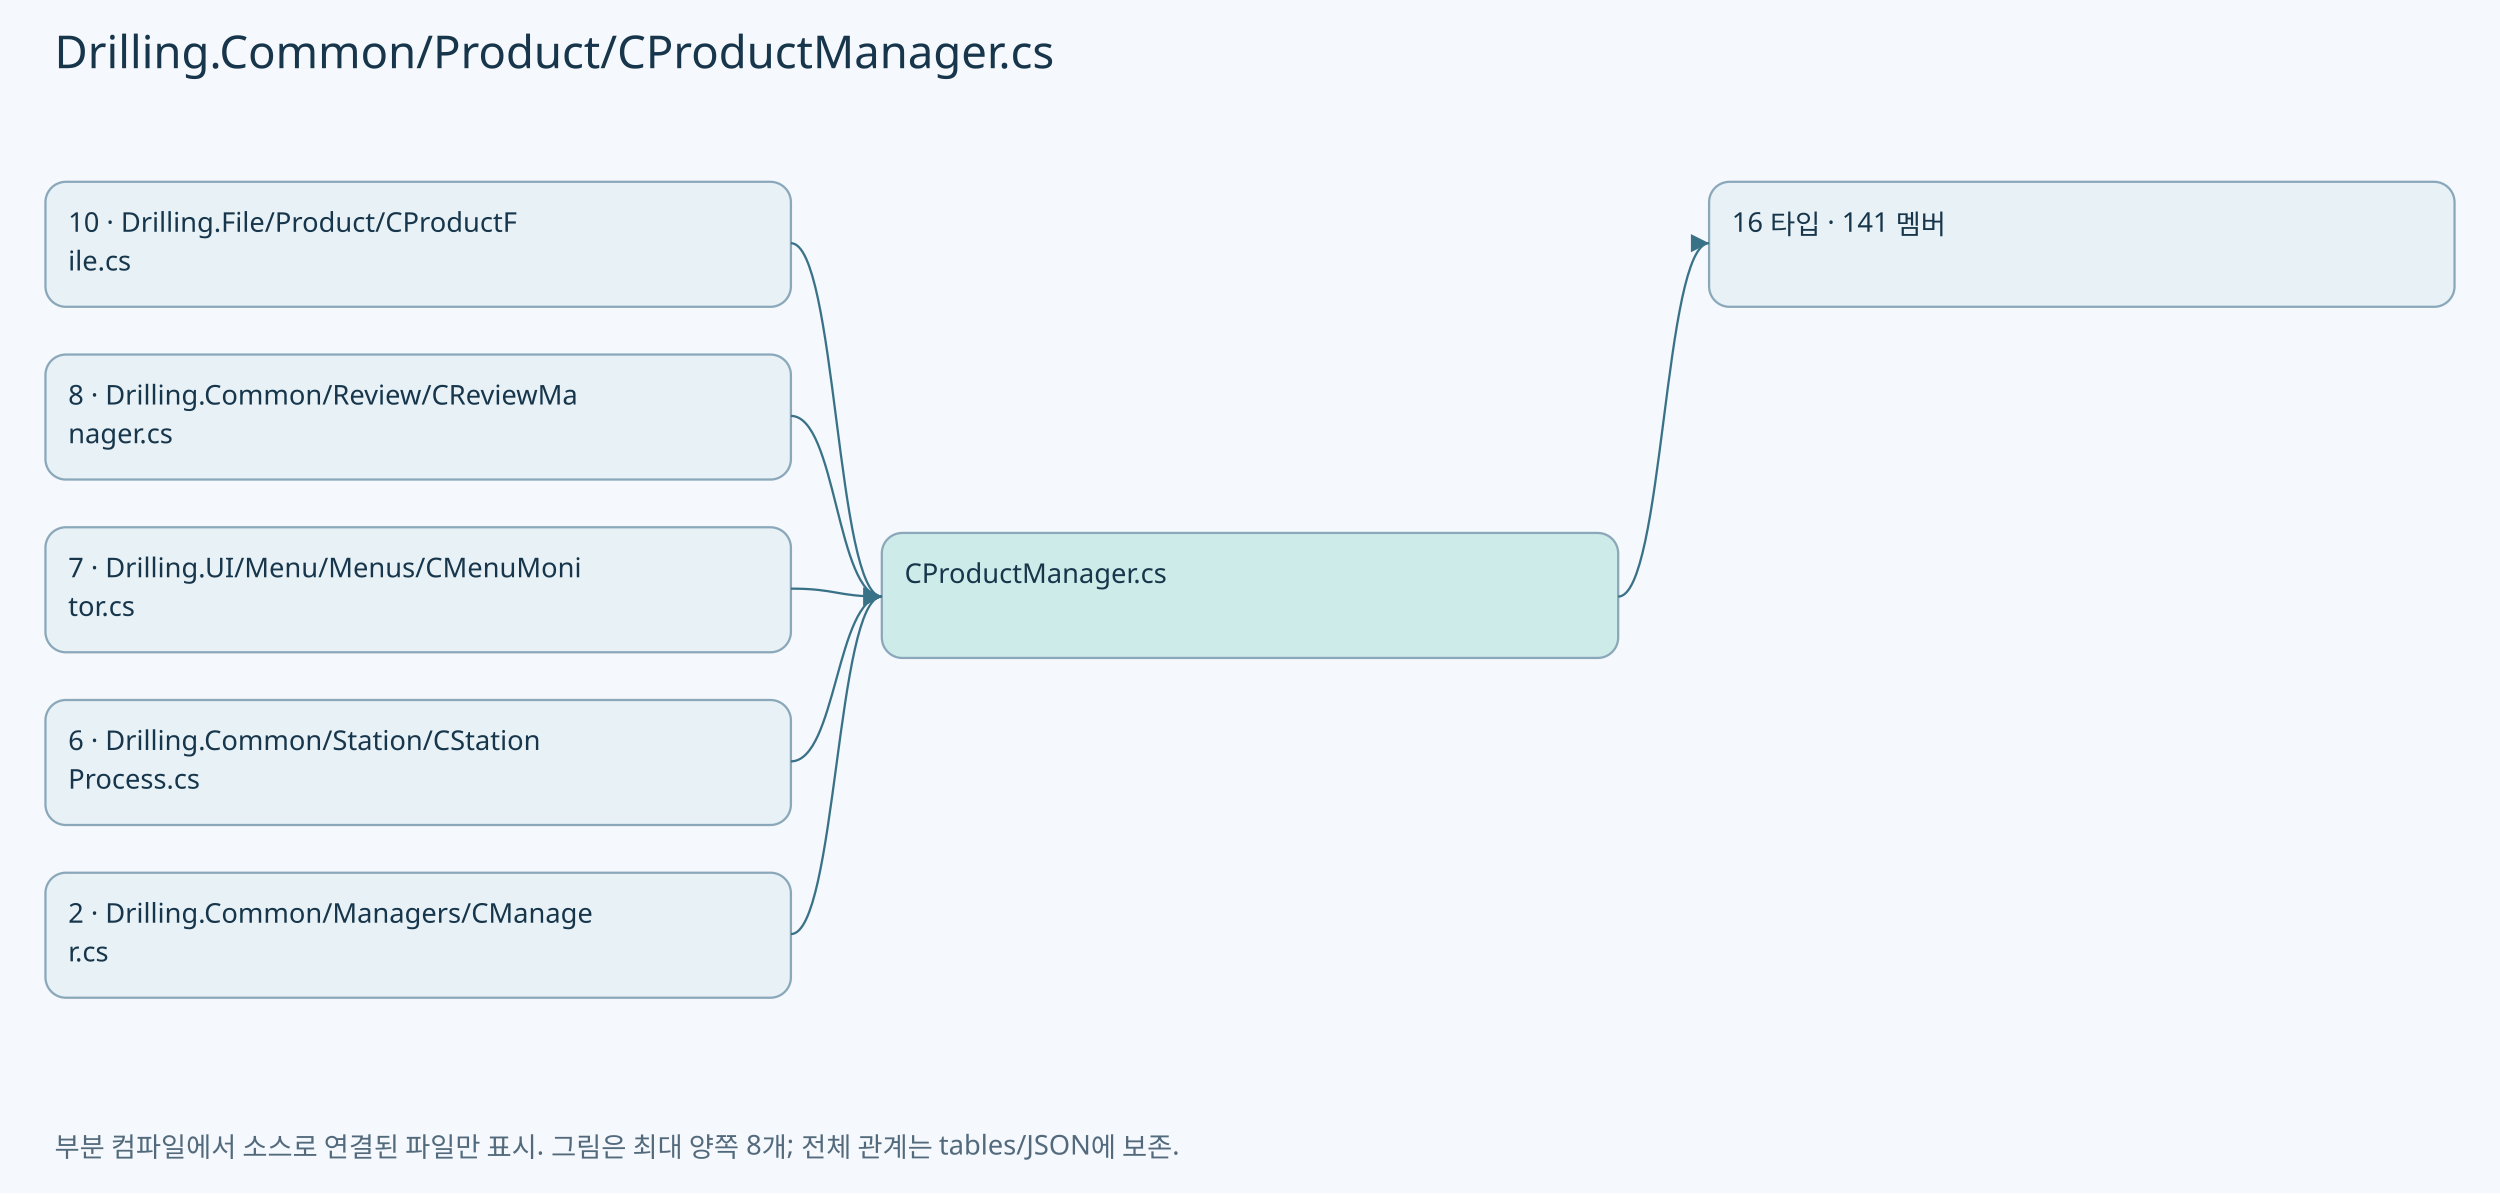
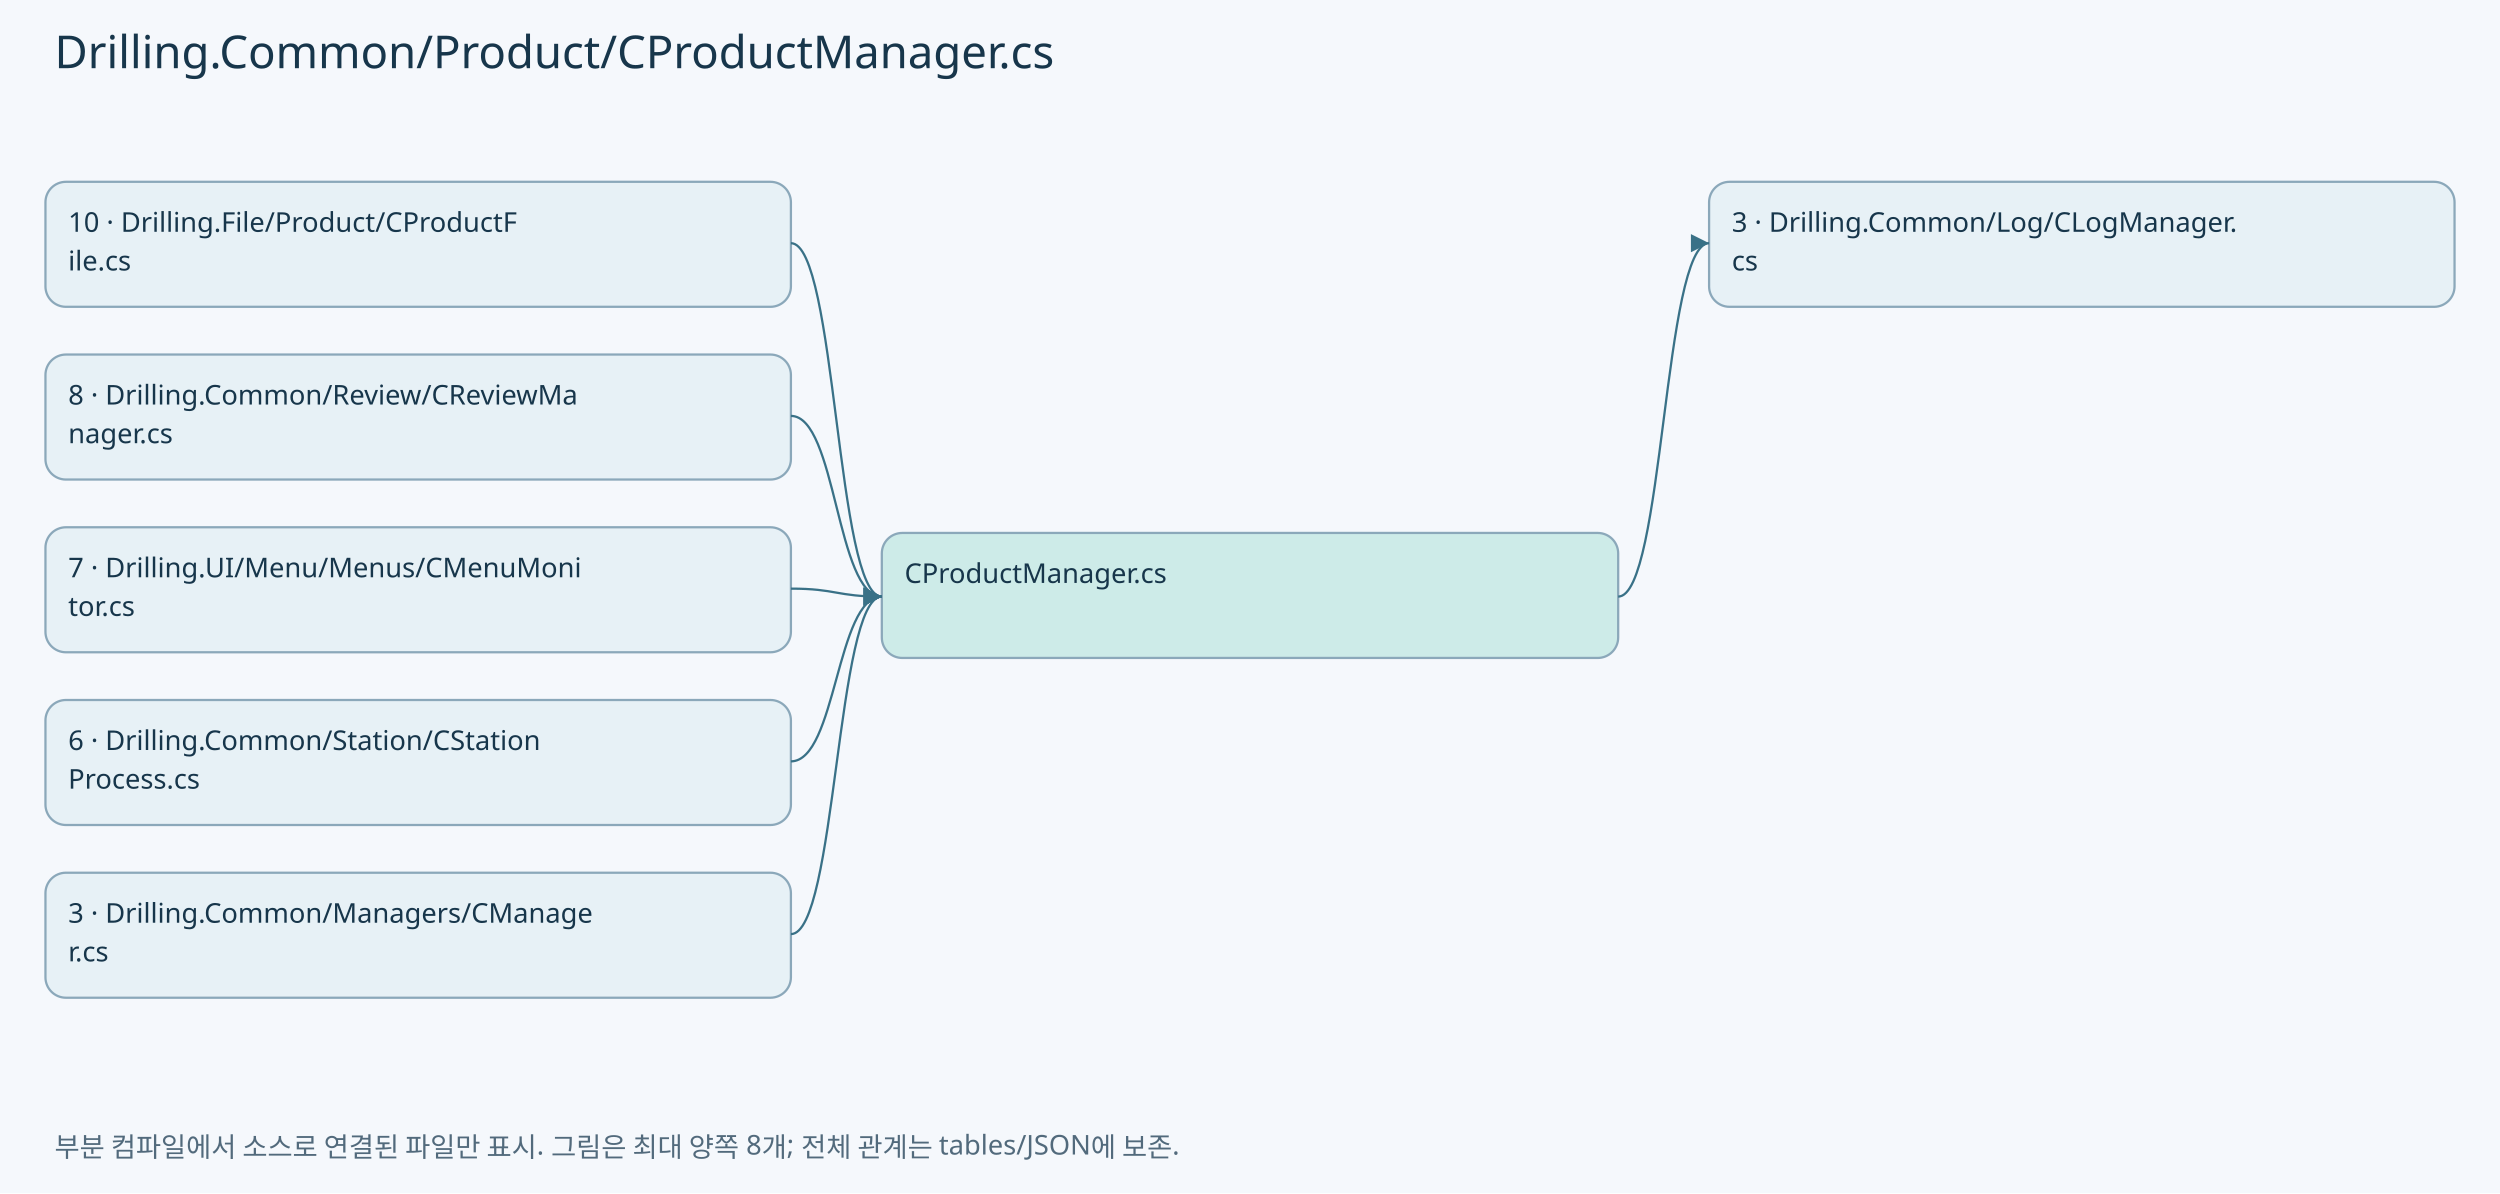
<svg xmlns="http://www.w3.org/2000/svg" width="1100" height="525" viewBox="0 0 1100 525" role="img" aria-label="Drilling.Common/Product/CProductManager.cs">
  <defs>
    <marker id="a" markerWidth="9" markerHeight="9" refX="8" refY="4" orient="auto">
      <path d="M0 0L8 4L0 8" fill="#397187" />
    </marker>
  </defs>
  <rect width="1100" height="525" fill="#f5f8fc" />
  <text x="24" y="30" font-family="Segoe UI,sans-serif" font-size="20" fill="#17364b">Drilling.Common/Product/CProductManager.cs</text>
  <rect x="388" y="234.5" width="324" height="55" rx="9" fill="#cdebe8" stroke="#8ba8ba" />
  <text x="398" y="256.5" font-family="Segoe UI,sans-serif" font-size="12" fill="#17364b">CProductManager.cs</text>
  <rect x="20" y="80" width="328" height="55" rx="9" fill="#e7f1f6" stroke="#8ba8ba" />
  <text x="30" y="102" font-family="Segoe UI,sans-serif" font-size="12" fill="#17364b">10 · Drilling.File/Product/CProductF</text>
  <text x="30" y="119" font-family="Segoe UI,sans-serif" font-size="12" fill="#17364b">ile.cs</text>
  <path d="M348 107C368.0 107,368.0 262.5,388 262.5" fill="none" stroke="#397187" marker-end="url(#a)" />
  <rect x="20" y="156" width="328" height="55" rx="9" fill="#e7f1f6" stroke="#8ba8ba" />
  <text x="30" y="178" font-family="Segoe UI,sans-serif" font-size="12" fill="#17364b">8 · Drilling.Common/Review/CReviewMa</text>
  <text x="30" y="195" font-family="Segoe UI,sans-serif" font-size="12" fill="#17364b">nager.cs</text>
  <path d="M348 183C368.0 183,368.0 262.5,388 262.5" fill="none" stroke="#397187" marker-end="url(#a)" />
  <rect x="20" y="232" width="328" height="55" rx="9" fill="#e7f1f6" stroke="#8ba8ba" />
  <text x="30" y="254" font-family="Segoe UI,sans-serif" font-size="12" fill="#17364b">7 · Drilling.UI/Menu/Menus/CMenuMoni</text>
  <text x="30" y="271" font-family="Segoe UI,sans-serif" font-size="12" fill="#17364b">tor.cs</text>
  <path d="M348 259C368.0 259,368.0 262.5,388 262.5" fill="none" stroke="#397187" marker-end="url(#a)" />
  <rect x="20" y="308" width="328" height="55" rx="9" fill="#e7f1f6" stroke="#8ba8ba" />
  <text x="30" y="330" font-family="Segoe UI,sans-serif" font-size="12" fill="#17364b">6 · Drilling.Common/Station/CStation</text>
  <text x="30" y="347" font-family="Segoe UI,sans-serif" font-size="12" fill="#17364b">Process.cs</text>
  <path d="M348 335C368.0 335,368.0 262.5,388 262.5" fill="none" stroke="#397187" marker-end="url(#a)" />
  <rect x="20" y="384" width="328" height="55" rx="9" fill="#e7f1f6" stroke="#8ba8ba" />
-   <text x="30" y="406" font-family="Segoe UI,sans-serif" font-size="12" fill="#17364b">2 · Drilling.Common/Managers/CManage</text>
+   <text x="30" y="406" font-family="Segoe UI,sans-serif" font-size="12" fill="#17364b">3 · Drilling.Common/Managers/CManage</text>
  <text x="30" y="423" font-family="Segoe UI,sans-serif" font-size="12" fill="#17364b">r.cs</text>
  <path d="M348 411C368.0 411,368.0 262.5,388 262.5" fill="none" stroke="#397187" marker-end="url(#a)" />
  <rect x="752" y="80" width="328" height="55" rx="9" fill="#e7f1f6" stroke="#8ba8ba" />
-   <text x="762" y="102" font-family="Segoe UI,sans-serif" font-size="12" fill="#17364b">16 타입 · 141 멤버</text>
+   <text x="762" y="102" font-family="Segoe UI,sans-serif" font-size="12" fill="#17364b">3 · Drilling.Common/Log/CLogManager.</text>
+   <text x="762" y="119" font-family="Segoe UI,sans-serif" font-size="12" fill="#17364b">cs</text>
  <path d="M712 262.5C732.0 262.5,732.0 107,752 107" fill="none" stroke="#397187" marker-end="url(#a)" />
  <text x="24" y="509" font-family="Segoe UI,sans-serif" font-size="12" fill="#526a7c">부분 컴파일에서 소스로 연결된 파일만 표시. 그림은 최대 양쪽 8개; 전체 관계는 tables/JSON에 보존.</text>
</svg>
